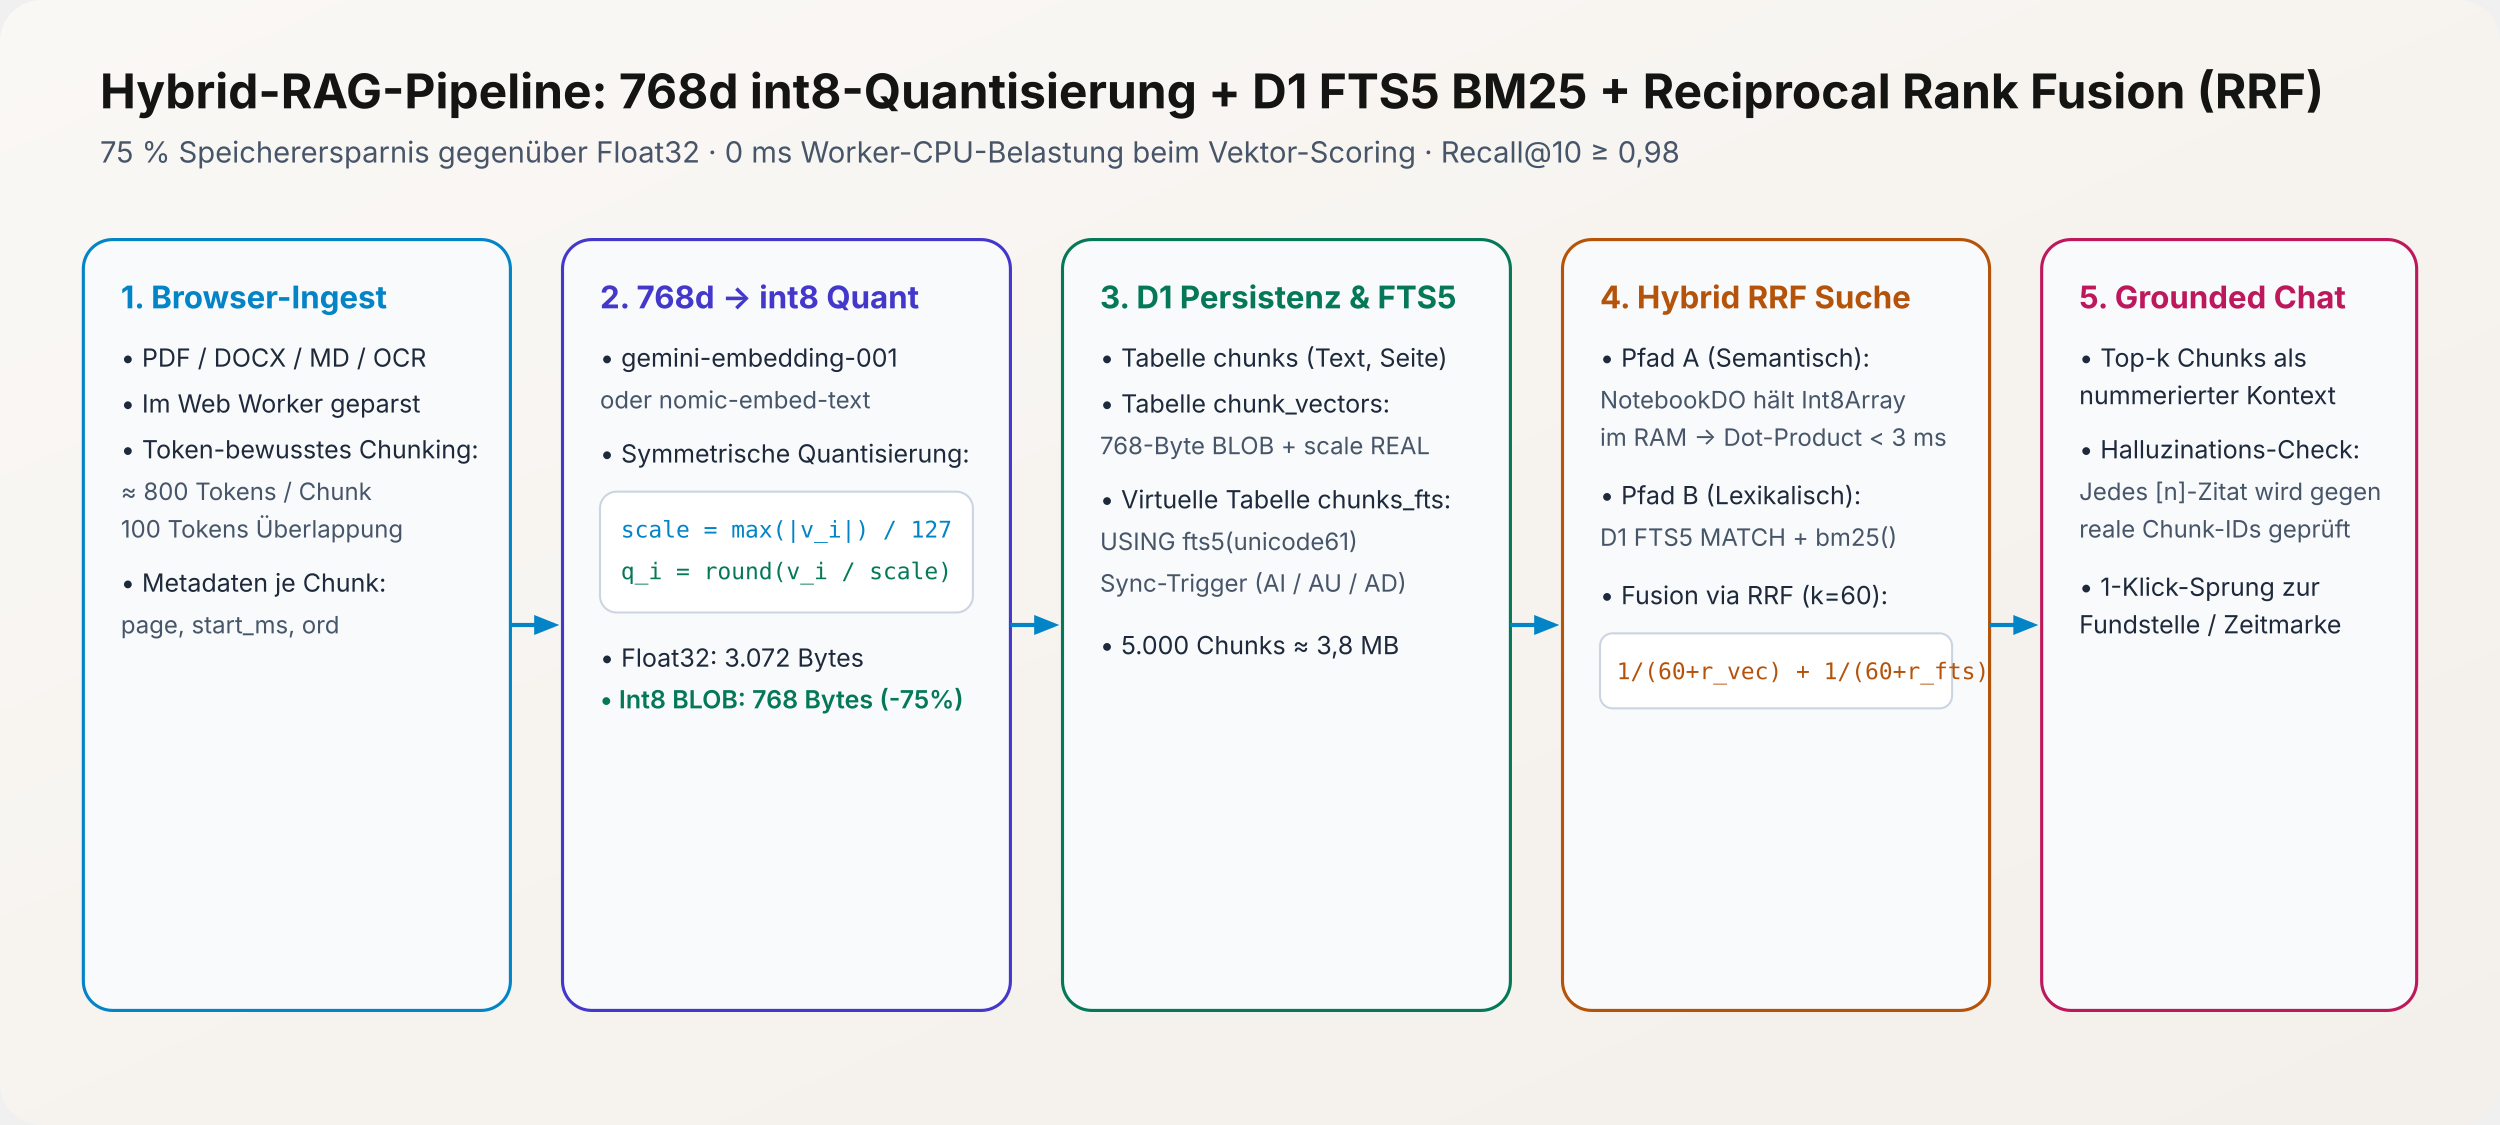
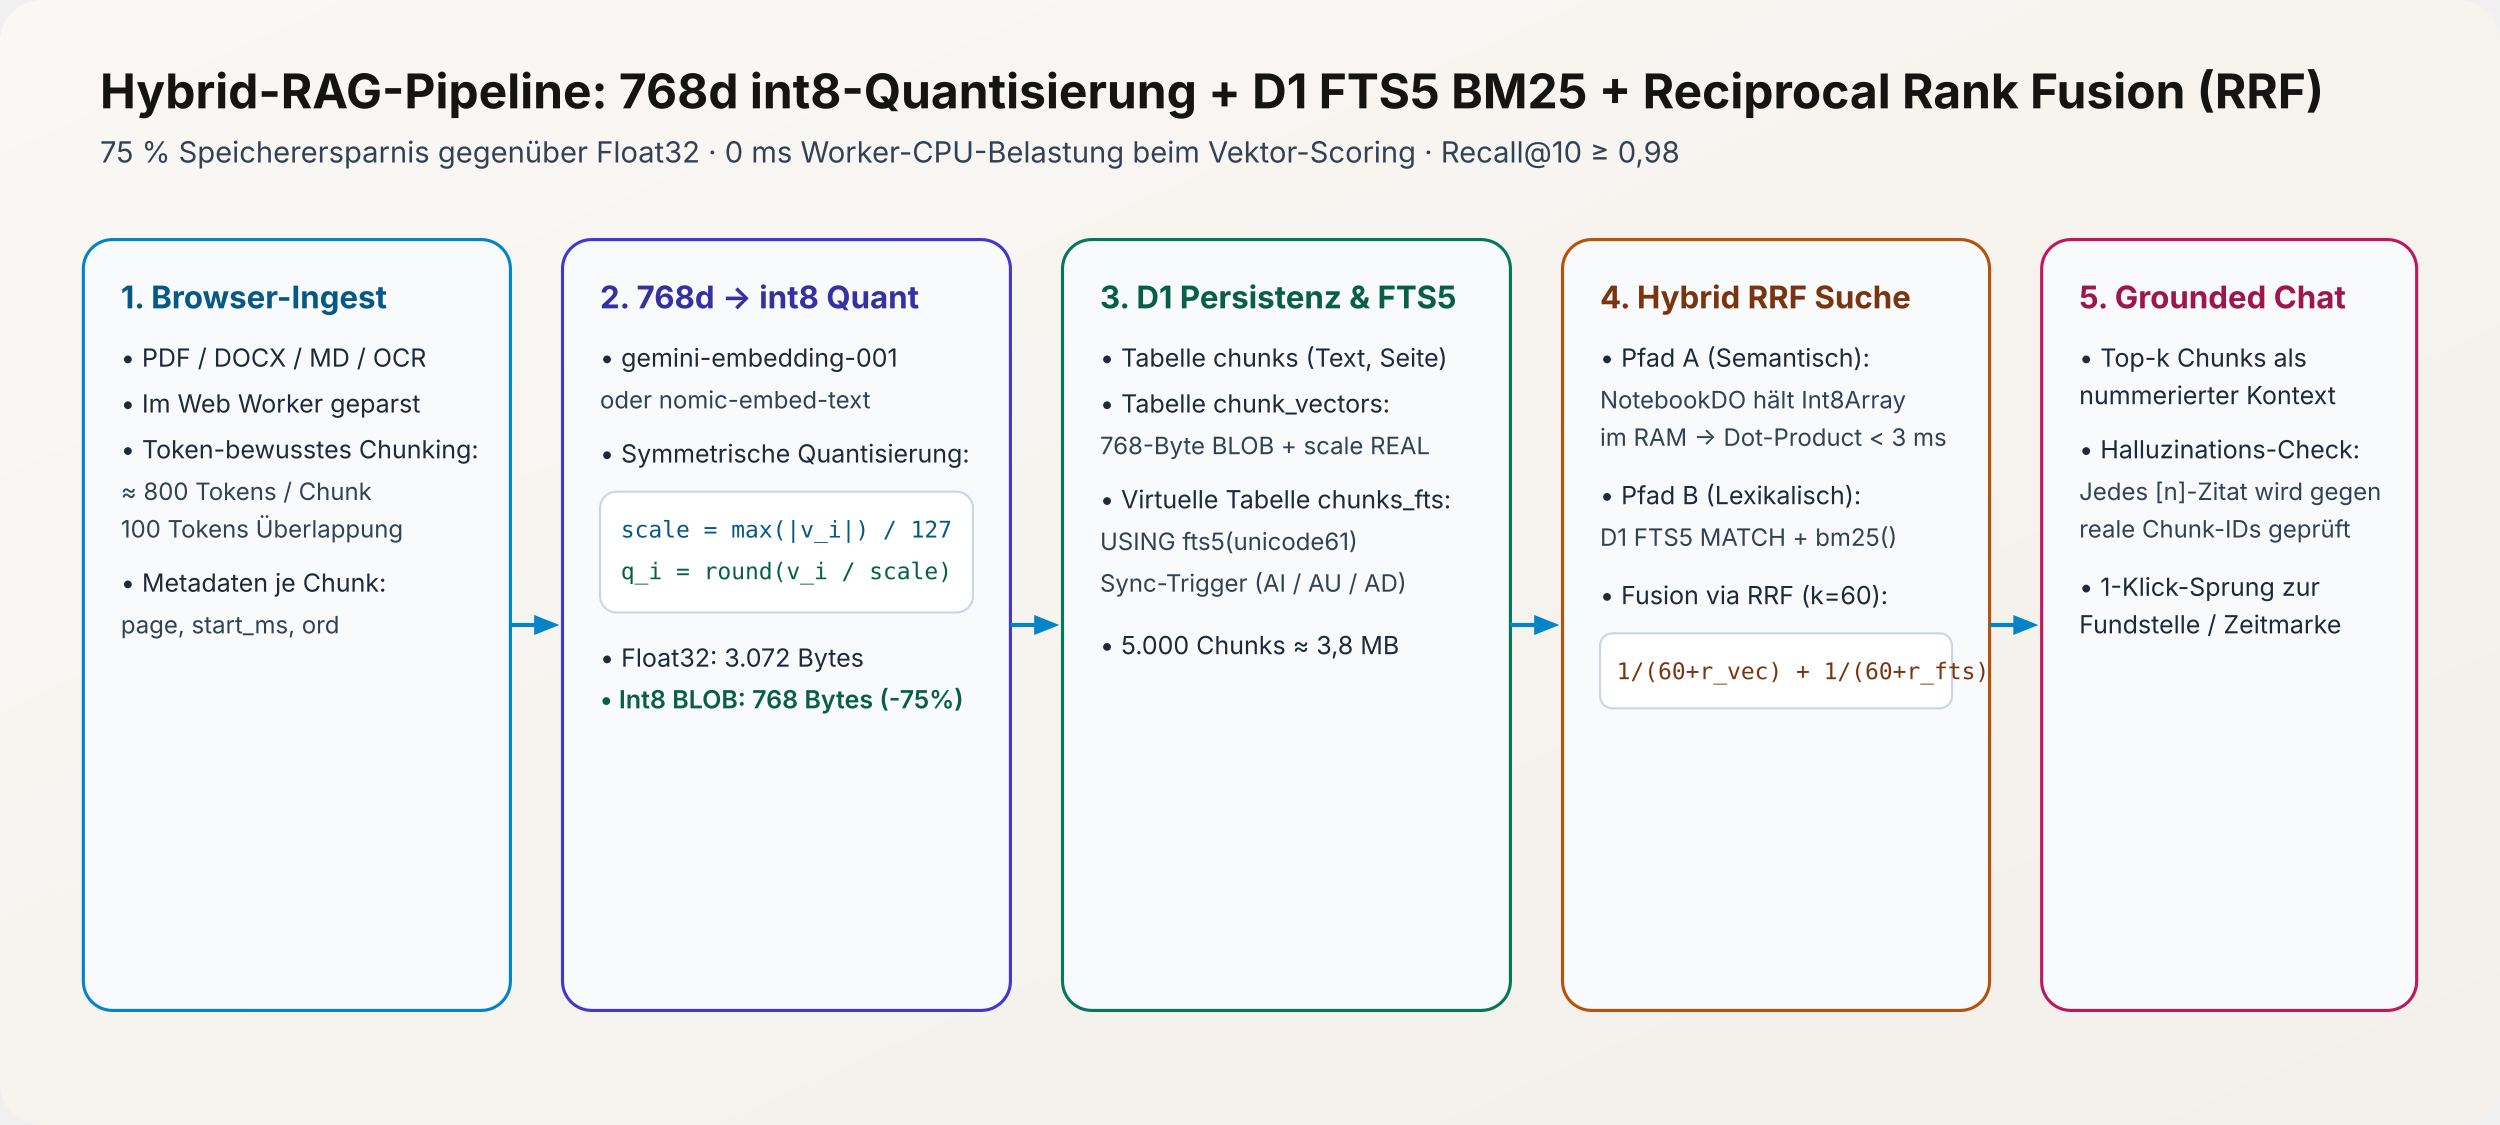
<svg xmlns="http://www.w3.org/2000/svg" viewBox="0 0 1200 540" width="1200" height="540" role="img" aria-labelledby="rag-title rag-desc">
  <style>
    :root {
      color-scheme: light dark;
      --bg-primary: #FAF8F5;
      --bg-card: #FFFFFF;
      --text-primary: #141413;
      --text-secondary: #3D3935;
      --border-subtle: #334155;
    }
    @media (prefers-color-scheme: dark) {
      :root {
        --bg-primary: #FAF8F5;
        --bg-card: #F8FAFC;
        --text-primary: #141413;
        --text-secondary: #475569;
        --border-subtle: #CBD5E1;
      }
    }
  </style>
  <defs>
    <linearGradient id="ragBg" x1="0%" y1="0%" x2="100%" y2="100%">
      <stop offset="0%" stop-color="#FAF8F5" />
      <stop offset="100%" stop-color="#F3EFEA" />
    </linearGradient>
    <marker id="ragArrow" viewBox="0 0 10 10" refX="8" refY="5" markerWidth="6" markerHeight="6" orient="auto">
      <path d="M 0 1 L 10 5 L 0 9 z" fill="#0284C7" />
    </marker>
  </defs>
  <rect width="1200" height="540" rx="20" fill="url(#ragBg)" />
-   <text x="48" y="52" fill="#141413" font-family="system-ui, -apple-system, sans-serif" font-size="23" font-weight="700">Hybrid-RAG-Pipeline: 768d int8-Quantisierung + D1 FTS5 BM25 + Reciprocal Rank Fusion (RRF)</text>
-   <text x="48" y="78" fill="#475569" font-family="system-ui, -apple-system, sans-serif" font-size="14">75 % Speicherersparnis gegenüber Float32 · 0 ms Worker-CPU-Belastung beim Vektor-Scoring · Recall@10 ≥ 0,98</text>
+   <text x="48" y="52" fill="#141413" font-family="Inter, 'Segoe UI', system-ui, -apple-system, Roboto, Helvetica, Arial, sans-serif" font-size="23" font-weight="700">Hybrid-RAG-Pipeline: 768d int8-Quantisierung + D1 FTS5 BM25 + Reciprocal Rank Fusion (RRF)</text>
+   <text x="48" y="78" fill="#334155" font-family="Inter, 'Segoe UI', system-ui, -apple-system, Roboto, Helvetica, Arial, sans-serif" font-size="14">75 % Speicherersparnis gegenüber Float32 · 0 ms Worker-CPU-Belastung beim Vektor-Scoring · Recall@10 ≥ 0,98</text>
  <rect x="40" y="115" width="205" height="370" rx="14" fill="#F8FAFC" stroke="#0284C7" stroke-width="1.5" />
-   <text x="58" y="148" fill="#0284C7" font-family="system-ui, -apple-system, sans-serif" font-size="15" font-weight="700">1. Browser-Ingest</text>
-   <text x="58" y="176" fill="#1E293B" font-family="system-ui, -apple-system, sans-serif" font-size="12">• PDF / DOCX / MD / OCR</text>
-   <text x="58" y="198" fill="#1E293B" font-family="system-ui, -apple-system, sans-serif" font-size="12">• Im Web Worker geparst</text>
-   <text x="58" y="220" fill="#1E293B" font-family="system-ui, -apple-system, sans-serif" font-size="12">• Token-bewusstes Chunking:</text>
-   <text x="58" y="240" fill="#475569" font-family="system-ui, -apple-system, sans-serif" font-size="11.5">  ≈ 800 Tokens / Chunk</text>
-   <text x="58" y="258" fill="#475569" font-family="system-ui, -apple-system, sans-serif" font-size="11.5">  100 Tokens Überlappung</text>
-   <text x="58" y="284" fill="#1E293B" font-family="system-ui, -apple-system, sans-serif" font-size="12">• Metadaten je Chunk:</text>
-   <text x="58" y="304" fill="#475569" font-family="system-ui, -apple-system, sans-serif" font-size="11.5">  page, start_ms, ord</text>
+   <text x="58" y="148" fill="#075985" font-family="Inter, 'Segoe UI', system-ui, -apple-system, Roboto, Helvetica, Arial, sans-serif" font-size="15" font-weight="700">1. Browser-Ingest</text>
+   <text x="58" y="176" fill="#1E293B" font-family="Inter, 'Segoe UI', system-ui, -apple-system, Roboto, Helvetica, Arial, sans-serif" font-size="12">• PDF / DOCX / MD / OCR</text>
+   <text x="58" y="198" fill="#1E293B" font-family="Inter, 'Segoe UI', system-ui, -apple-system, Roboto, Helvetica, Arial, sans-serif" font-size="12">• Im Web Worker geparst</text>
+   <text x="58" y="220" fill="#1E293B" font-family="Inter, 'Segoe UI', system-ui, -apple-system, Roboto, Helvetica, Arial, sans-serif" font-size="12">• Token-bewusstes Chunking:</text>
+   <text x="58" y="240" fill="#334155" font-family="Inter, 'Segoe UI', system-ui, -apple-system, Roboto, Helvetica, Arial, sans-serif" font-size="11.5">  ≈ 800 Tokens / Chunk</text>
+   <text x="58" y="258" fill="#334155" font-family="Inter, 'Segoe UI', system-ui, -apple-system, Roboto, Helvetica, Arial, sans-serif" font-size="11.5">  100 Tokens Überlappung</text>
+   <text x="58" y="284" fill="#1E293B" font-family="Inter, 'Segoe UI', system-ui, -apple-system, Roboto, Helvetica, Arial, sans-serif" font-size="12">• Metadaten je Chunk:</text>
+   <text x="58" y="304" fill="#334155" font-family="Inter, 'Segoe UI', system-ui, -apple-system, Roboto, Helvetica, Arial, sans-serif" font-size="11.5">  page, start_ms, ord</text>
  <rect x="270" y="115" width="215" height="370" rx="14" fill="#F8FAFC" stroke="#4338CA" stroke-width="1.5" />
-   <text x="288" y="148" fill="#4338CA" font-family="system-ui, -apple-system, sans-serif" font-size="15" font-weight="700">2. 768d → int8 Quant</text>
-   <text x="288" y="176" fill="#1E293B" font-family="system-ui, -apple-system, sans-serif" font-size="12">• gemini-embedding-001</text>
-   <text x="288" y="196" fill="#475569" font-family="system-ui, -apple-system, sans-serif" font-size="11.5">  oder nomic-embed-text</text>
-   <text x="288" y="222" fill="#1E293B" font-family="system-ui, -apple-system, sans-serif" font-size="12">• Symmetrische Quantisierung:</text>
+   <text x="288" y="148" fill="#3730A3" font-family="Inter, 'Segoe UI', system-ui, -apple-system, Roboto, Helvetica, Arial, sans-serif" font-size="15" font-weight="700">2. 768d → int8 Quant</text>
+   <text x="288" y="176" fill="#1E293B" font-family="Inter, 'Segoe UI', system-ui, -apple-system, Roboto, Helvetica, Arial, sans-serif" font-size="12">• gemini-embedding-001</text>
+   <text x="288" y="196" fill="#334155" font-family="Inter, 'Segoe UI', system-ui, -apple-system, Roboto, Helvetica, Arial, sans-serif" font-size="11.5">  oder nomic-embed-text</text>
+   <text x="288" y="222" fill="#1E293B" font-family="Inter, 'Segoe UI', system-ui, -apple-system, Roboto, Helvetica, Arial, sans-serif" font-size="12">• Symmetrische Quantisierung:</text>
  <rect x="288" y="236" width="179" height="58" rx="8" fill="#FFFFFF" stroke="#CBD5E1" />
-   <text x="298" y="258" fill="#0284C7" font-family="monospace" font-size="11">scale = max(|v_i|) / 127</text>
-   <text x="298" y="278" fill="#047857" font-family="monospace" font-size="11">q_i = round(v_i / scale)</text>
-   <text x="288" y="320" fill="#1E293B" font-family="system-ui, -apple-system, sans-serif" font-size="12">• Float32: 3.072 Bytes</text>
-   <text x="288" y="340" fill="#047857" font-family="system-ui, -apple-system, sans-serif" font-size="12" font-weight="600">• Int8 BLOB: 768 Bytes (-75%)</text>
+   <text x="298" y="258" fill="#075985" font-family="'JetBrains Mono', ui-monospace, Consolas, Menlo, monospace" font-size="11">scale = max(|v_i|) / 127</text>
+   <text x="298" y="278" fill="#065F46" font-family="'JetBrains Mono', ui-monospace, Consolas, Menlo, monospace" font-size="11">q_i = round(v_i / scale)</text>
+   <text x="288" y="320" fill="#1E293B" font-family="Inter, 'Segoe UI', system-ui, -apple-system, Roboto, Helvetica, Arial, sans-serif" font-size="12">• Float32: 3.072 Bytes</text>
+   <text x="288" y="340" fill="#065F46" font-family="Inter, 'Segoe UI', system-ui, -apple-system, Roboto, Helvetica, Arial, sans-serif" font-size="12" font-weight="600">• Int8 BLOB: 768 Bytes (-75%)</text>
  <rect x="510" y="115" width="215" height="370" rx="14" fill="#F8FAFC" stroke="#047857" stroke-width="1.5" />
-   <text x="528" y="148" fill="#047857" font-family="system-ui, -apple-system, sans-serif" font-size="15" font-weight="700">3. D1 Persistenz &amp; FTS5</text>
-   <text x="528" y="176" fill="#1E293B" font-family="system-ui, -apple-system, sans-serif" font-size="12">• Tabelle chunks (Text, Seite)</text>
-   <text x="528" y="198" fill="#1E293B" font-family="system-ui, -apple-system, sans-serif" font-size="12">• Tabelle chunk_vectors:</text>
-   <text x="528" y="218" fill="#475569" font-family="system-ui, -apple-system, sans-serif" font-size="11.5">  768-Byte BLOB + scale REAL</text>
-   <text x="528" y="244" fill="#1E293B" font-family="system-ui, -apple-system, sans-serif" font-size="12">• Virtuelle Tabelle chunks_fts:</text>
-   <text x="528" y="264" fill="#475569" font-family="system-ui, -apple-system, sans-serif" font-size="11.5">  USING fts5(unicode61)</text>
-   <text x="528" y="284" fill="#475569" font-family="system-ui, -apple-system, sans-serif" font-size="11.5">  Sync-Trigger (AI / AU / AD)</text>
-   <text x="528" y="314" fill="#1E293B" font-family="system-ui, -apple-system, sans-serif" font-size="12">• 5.000 Chunks ≈ 3,8 MB</text>
+   <text x="528" y="148" fill="#065F46" font-family="Inter, 'Segoe UI', system-ui, -apple-system, Roboto, Helvetica, Arial, sans-serif" font-size="15" font-weight="700">3. D1 Persistenz &amp; FTS5</text>
+   <text x="528" y="176" fill="#1E293B" font-family="Inter, 'Segoe UI', system-ui, -apple-system, Roboto, Helvetica, Arial, sans-serif" font-size="12">• Tabelle chunks (Text, Seite)</text>
+   <text x="528" y="198" fill="#1E293B" font-family="Inter, 'Segoe UI', system-ui, -apple-system, Roboto, Helvetica, Arial, sans-serif" font-size="12">• Tabelle chunk_vectors:</text>
+   <text x="528" y="218" fill="#334155" font-family="Inter, 'Segoe UI', system-ui, -apple-system, Roboto, Helvetica, Arial, sans-serif" font-size="11.5">  768-Byte BLOB + scale REAL</text>
+   <text x="528" y="244" fill="#1E293B" font-family="Inter, 'Segoe UI', system-ui, -apple-system, Roboto, Helvetica, Arial, sans-serif" font-size="12">• Virtuelle Tabelle chunks_fts:</text>
+   <text x="528" y="264" fill="#334155" font-family="Inter, 'Segoe UI', system-ui, -apple-system, Roboto, Helvetica, Arial, sans-serif" font-size="11.5">  USING fts5(unicode61)</text>
+   <text x="528" y="284" fill="#334155" font-family="Inter, 'Segoe UI', system-ui, -apple-system, Roboto, Helvetica, Arial, sans-serif" font-size="11.5">  Sync-Trigger (AI / AU / AD)</text>
+   <text x="528" y="314" fill="#1E293B" font-family="Inter, 'Segoe UI', system-ui, -apple-system, Roboto, Helvetica, Arial, sans-serif" font-size="12">• 5.000 Chunks ≈ 3,8 MB</text>
  <rect x="750" y="115" width="205" height="370" rx="14" fill="#F8FAFC" stroke="#B45309" stroke-width="1.5" />
-   <text x="768" y="148" fill="#B45309" font-family="system-ui, -apple-system, sans-serif" font-size="15" font-weight="700">4. Hybrid RRF Suche</text>
-   <text x="768" y="176" fill="#1E293B" font-family="system-ui, -apple-system, sans-serif" font-size="12">• Pfad A (Semantisch):</text>
-   <text x="768" y="196" fill="#475569" font-family="system-ui, -apple-system, sans-serif" font-size="11.5">  NotebookDO hält Int8Array</text>
-   <text x="768" y="214" fill="#475569" font-family="system-ui, -apple-system, sans-serif" font-size="11.5">  im RAM → Dot-Product &lt; 3 ms</text>
-   <text x="768" y="242" fill="#1E293B" font-family="system-ui, -apple-system, sans-serif" font-size="12">• Pfad B (Lexikalisch):</text>
-   <text x="768" y="262" fill="#475569" font-family="system-ui, -apple-system, sans-serif" font-size="11.5">  D1 FTS5 MATCH + bm25()</text>
-   <text x="768" y="290" fill="#1E293B" font-family="system-ui, -apple-system, sans-serif" font-size="12">• Fusion via RRF (k=60):</text>
+   <text x="768" y="148" fill="#78350F" font-family="Inter, 'Segoe UI', system-ui, -apple-system, Roboto, Helvetica, Arial, sans-serif" font-size="15" font-weight="700">4. Hybrid RRF Suche</text>
+   <text x="768" y="176" fill="#1E293B" font-family="Inter, 'Segoe UI', system-ui, -apple-system, Roboto, Helvetica, Arial, sans-serif" font-size="12">• Pfad A (Semantisch):</text>
+   <text x="768" y="196" fill="#334155" font-family="Inter, 'Segoe UI', system-ui, -apple-system, Roboto, Helvetica, Arial, sans-serif" font-size="11.5">  NotebookDO hält Int8Array</text>
+   <text x="768" y="214" fill="#334155" font-family="Inter, 'Segoe UI', system-ui, -apple-system, Roboto, Helvetica, Arial, sans-serif" font-size="11.5">  im RAM → Dot-Product &lt; 3 ms</text>
+   <text x="768" y="242" fill="#1E293B" font-family="Inter, 'Segoe UI', system-ui, -apple-system, Roboto, Helvetica, Arial, sans-serif" font-size="12">• Pfad B (Lexikalisch):</text>
+   <text x="768" y="262" fill="#334155" font-family="Inter, 'Segoe UI', system-ui, -apple-system, Roboto, Helvetica, Arial, sans-serif" font-size="11.5">  D1 FTS5 MATCH + bm25()</text>
+   <text x="768" y="290" fill="#1E293B" font-family="Inter, 'Segoe UI', system-ui, -apple-system, Roboto, Helvetica, Arial, sans-serif" font-size="12">• Fusion via RRF (k=60):</text>
  <rect x="768" y="304" width="169" height="36" rx="6" fill="#FFFFFF" stroke="#CBD5E1" />
-   <text x="776" y="326" fill="#B45309" font-family="monospace" font-size="11">1/(60+r_vec) + 1/(60+r_fts)</text>
+   <text x="776" y="326" fill="#78350F" font-family="'JetBrains Mono', ui-monospace, Consolas, Menlo, monospace" font-size="11">1/(60+r_vec) + 1/(60+r_fts)</text>
  <rect x="980" y="115" width="180" height="370" rx="14" fill="#F8FAFC" stroke="#BE185D" stroke-width="1.5" />
-   <text x="998" y="148" fill="#BE185D" font-family="system-ui, -apple-system, sans-serif" font-size="15" font-weight="700">5. Grounded Chat</text>
-   <text x="998" y="176" fill="#1E293B" font-family="system-ui, -apple-system, sans-serif" font-size="12">• Top-k Chunks als</text>
-   <text x="998" y="194" fill="#1E293B" font-family="system-ui, -apple-system, sans-serif" font-size="12">  nummerierter Kontext</text>
-   <text x="998" y="220" fill="#1E293B" font-family="system-ui, -apple-system, sans-serif" font-size="12">• Halluzinations-Check:</text>
-   <text x="998" y="240" fill="#475569" font-family="system-ui, -apple-system, sans-serif" font-size="11.5">  Jedes [n]-Zitat wird gegen</text>
-   <text x="998" y="258" fill="#475569" font-family="system-ui, -apple-system, sans-serif" font-size="11.5">  reale Chunk-IDs geprüft</text>
-   <text x="998" y="286" fill="#1E293B" font-family="system-ui, -apple-system, sans-serif" font-size="12">• 1-Klick-Sprung zur</text>
-   <text x="998" y="304" fill="#1E293B" font-family="system-ui, -apple-system, sans-serif" font-size="12">  Fundstelle / Zeitmarke</text>
+   <text x="998" y="148" fill="#9D174D" font-family="Inter, 'Segoe UI', system-ui, -apple-system, Roboto, Helvetica, Arial, sans-serif" font-size="15" font-weight="700">5. Grounded Chat</text>
+   <text x="998" y="176" fill="#1E293B" font-family="Inter, 'Segoe UI', system-ui, -apple-system, Roboto, Helvetica, Arial, sans-serif" font-size="12">• Top-k Chunks als</text>
+   <text x="998" y="194" fill="#1E293B" font-family="Inter, 'Segoe UI', system-ui, -apple-system, Roboto, Helvetica, Arial, sans-serif" font-size="12">  nummerierter Kontext</text>
+   <text x="998" y="220" fill="#1E293B" font-family="Inter, 'Segoe UI', system-ui, -apple-system, Roboto, Helvetica, Arial, sans-serif" font-size="12">• Halluzinations-Check:</text>
+   <text x="998" y="240" fill="#334155" font-family="Inter, 'Segoe UI', system-ui, -apple-system, Roboto, Helvetica, Arial, sans-serif" font-size="11.5">  Jedes [n]-Zitat wird gegen</text>
+   <text x="998" y="258" fill="#334155" font-family="Inter, 'Segoe UI', system-ui, -apple-system, Roboto, Helvetica, Arial, sans-serif" font-size="11.5">  reale Chunk-IDs geprüft</text>
+   <text x="998" y="286" fill="#1E293B" font-family="Inter, 'Segoe UI', system-ui, -apple-system, Roboto, Helvetica, Arial, sans-serif" font-size="12">• 1-Klick-Sprung zur</text>
+   <text x="998" y="304" fill="#1E293B" font-family="Inter, 'Segoe UI', system-ui, -apple-system, Roboto, Helvetica, Arial, sans-serif" font-size="12">  Fundstelle / Zeitmarke</text>
  <line x1="245" y1="300" x2="266" y2="300" stroke="#0284C7" stroke-width="2" marker-end="url(#ragArrow)" />
  <line x1="485" y1="300" x2="506" y2="300" stroke="#0284C7" stroke-width="2" marker-end="url(#ragArrow)" />
  <line x1="725" y1="300" x2="746" y2="300" stroke="#0284C7" stroke-width="2" marker-end="url(#ragArrow)" />
  <line x1="955" y1="300" x2="976" y2="300" stroke="#0284C7" stroke-width="2" marker-end="url(#ragArrow)" />
</svg>
